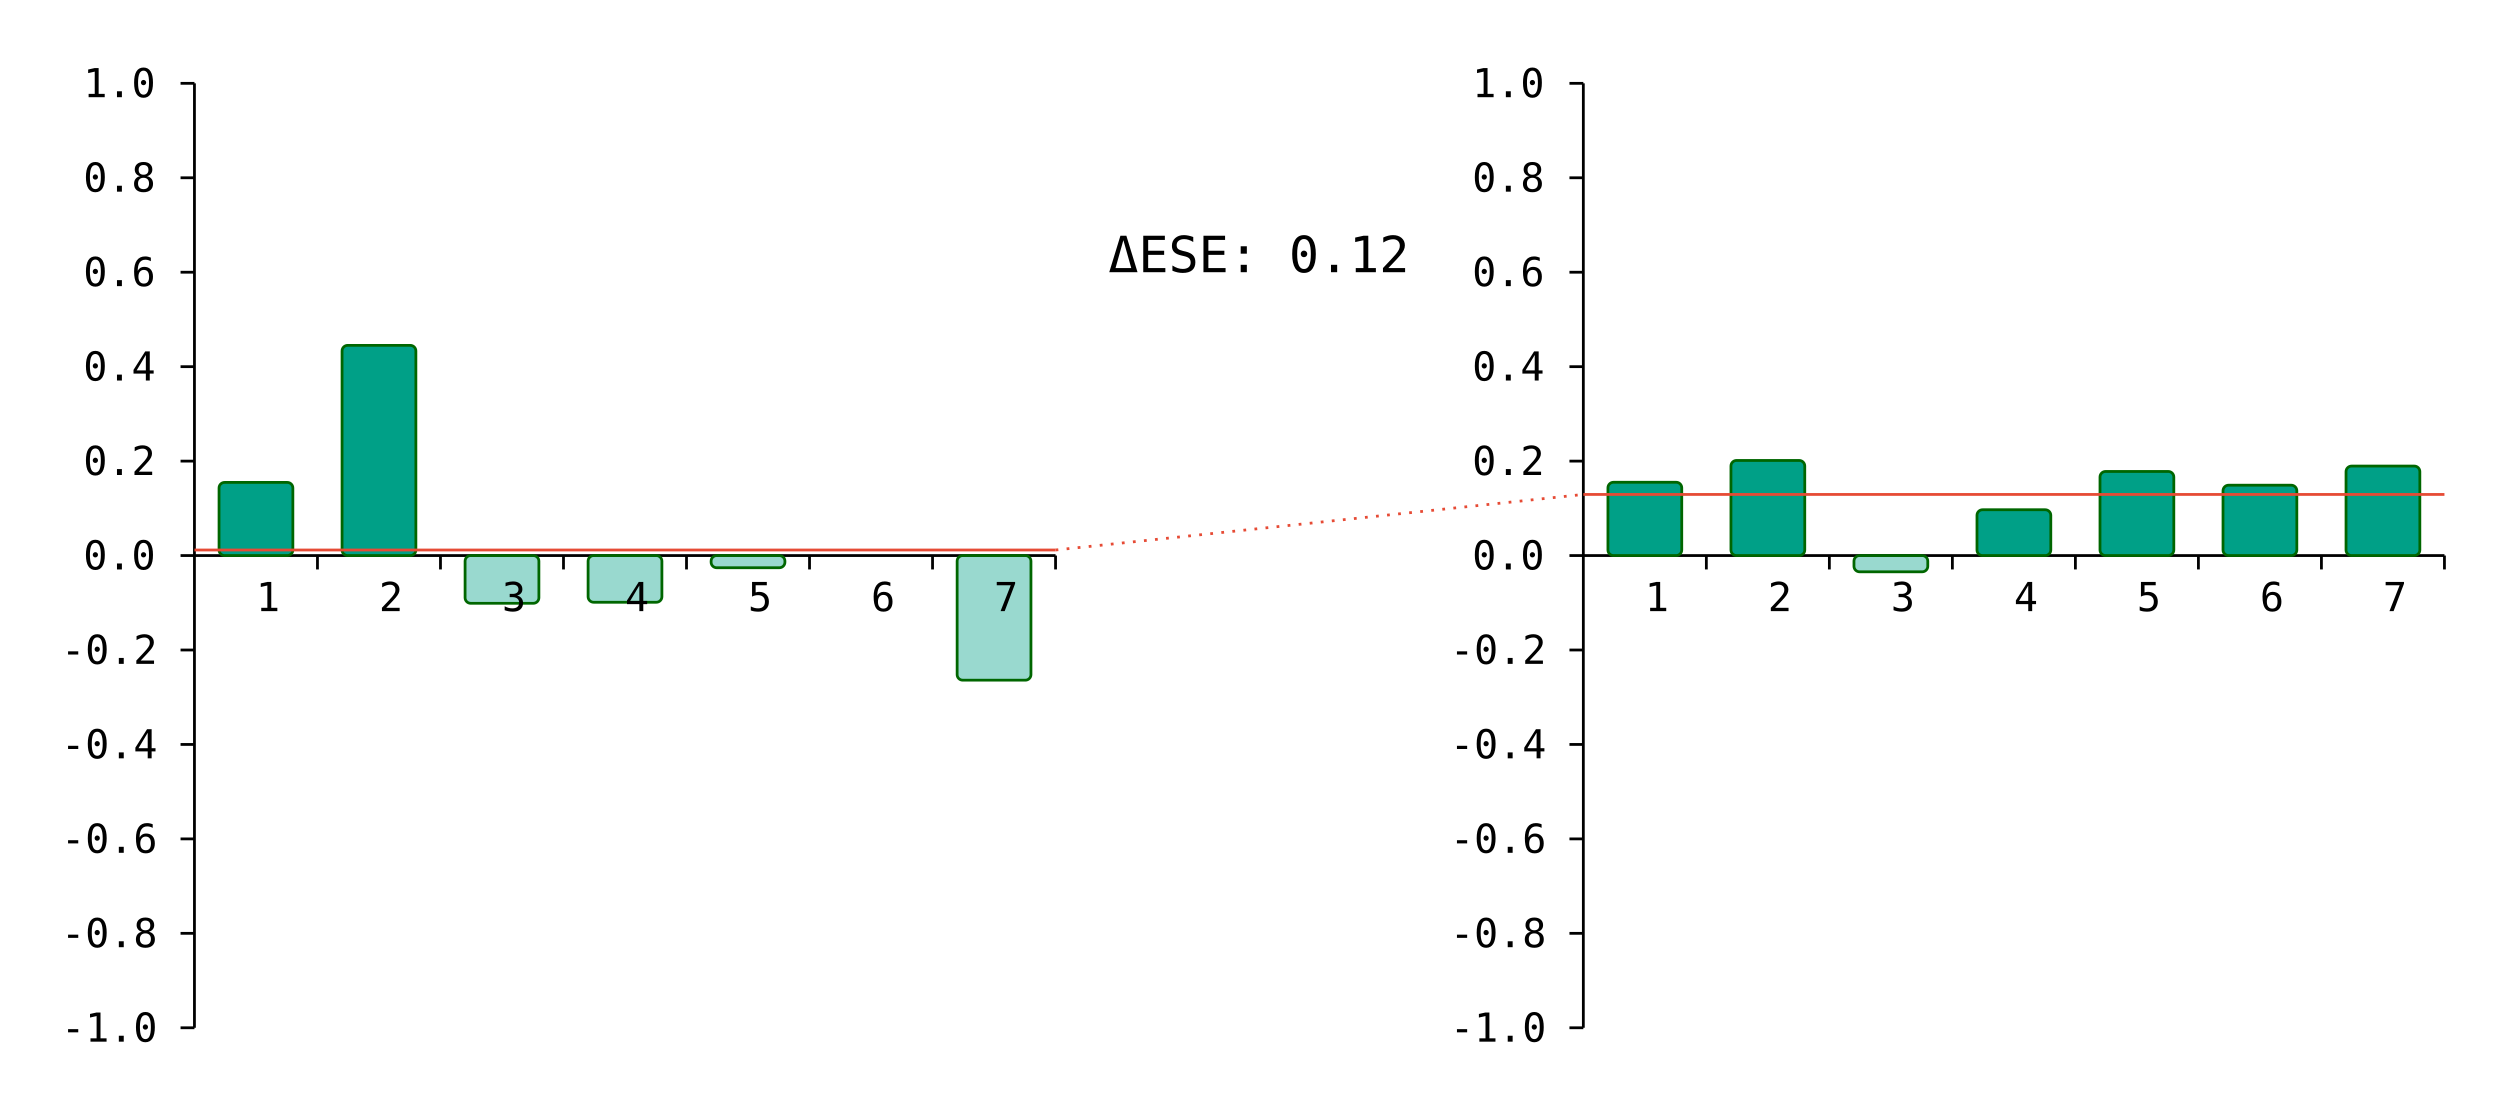
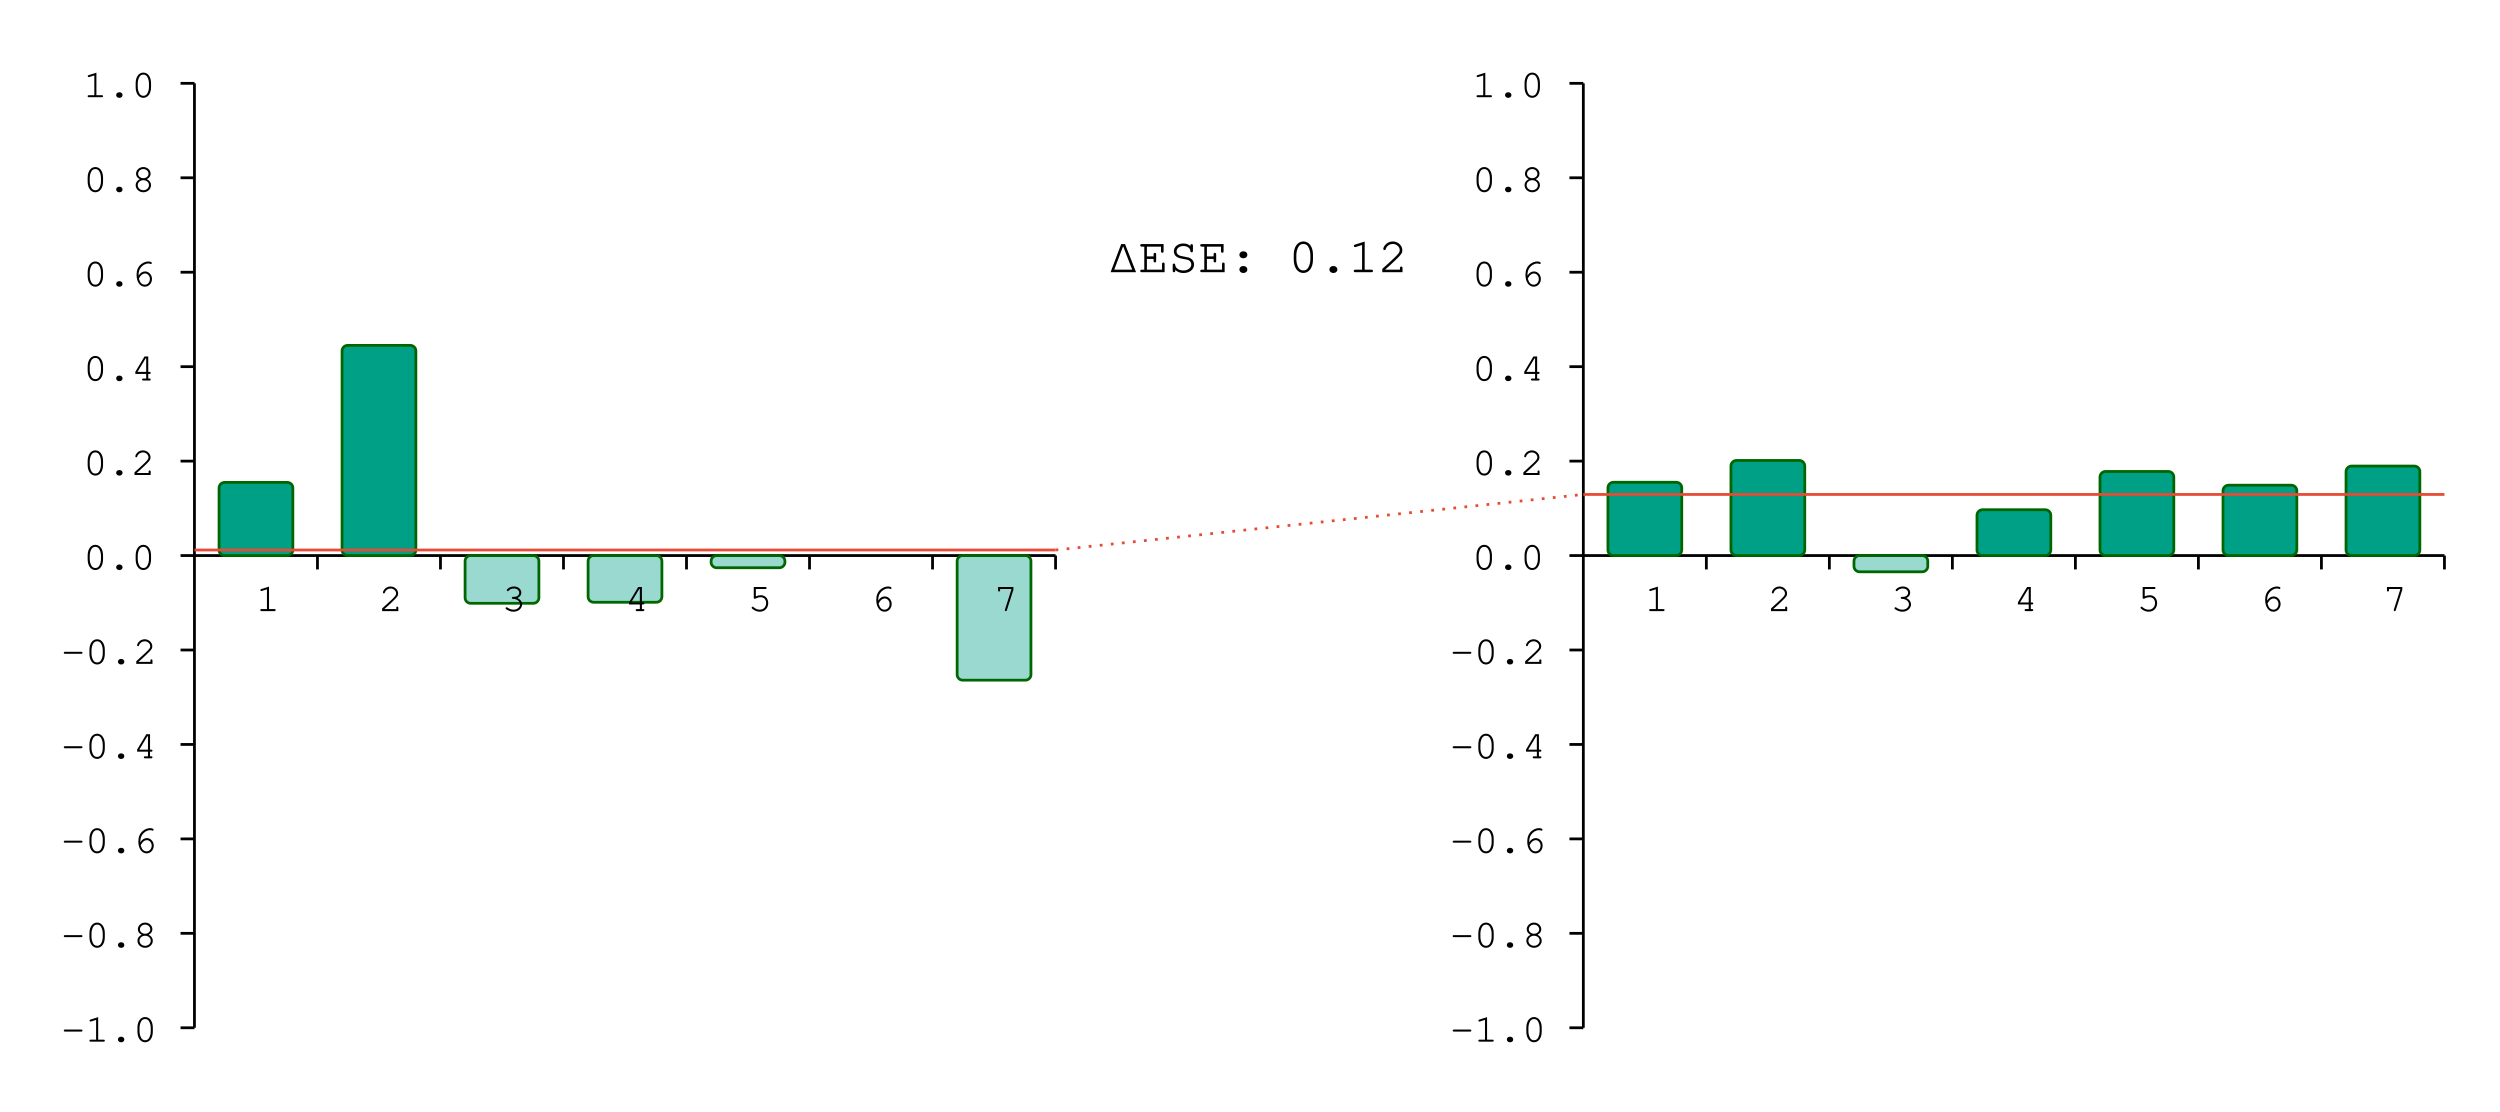
<svg xmlns="http://www.w3.org/2000/svg" width="900" height="400">
  <style>
-   text { font: 24px monospace; }
+   text { font: 24px courier, monospace; }
  </style>
  <g>
    <line x1="70" y1="30" x2="70" y2="370" stroke="black" />
    <line x1="65" y1="30" x2="70" y2="30" stroke="black" />
    <g transform="translate(30,35) scale(0.6,0.6)">
      <text>1.0</text>
    </g>
    <line x1="65" y1="64" x2="70" y2="64" stroke="black" />
    <g transform="translate(30,69) scale(0.6,0.6)">
      <text>0.8</text>
    </g>
    <line x1="65" y1="98" x2="70" y2="98" stroke="black" />
    <g transform="translate(30,103) scale(0.6,0.6)">
      <text>0.6</text>
    </g>
    <line x1="65" y1="132" x2="70" y2="132" stroke="black" />
    <g transform="translate(30,137) scale(0.6,0.6)">
      <text>0.4</text>
    </g>
    <line x1="65" y1="166" x2="70" y2="166" stroke="black" />
    <g transform="translate(30,171) scale(0.6,0.6)">
      <text>0.2</text>
    </g>
    <line x1="65" y1="200" x2="70" y2="200" stroke="black" />
    <g transform="translate(30,205) scale(0.6,0.6)">
      <text>0.0</text>
    </g>
    <line x1="65" y1="234" x2="70" y2="234" stroke="black" />
    <g transform="translate(22,239) scale(0.6,0.6)">
      <text>-0.2</text>
    </g>
    <line x1="65" y1="268" x2="70" y2="268" stroke="black" />
    <g transform="translate(22,273) scale(0.6,0.6)">
      <text>-0.4</text>
    </g>
    <line x1="65" y1="302" x2="70" y2="302" stroke="black" />
    <g transform="translate(22,307) scale(0.6,0.6)">
      <text>-0.6</text>
    </g>
    <line x1="65" y1="336" x2="70" y2="336" stroke="black" />
    <g transform="translate(22,341) scale(0.6,0.6)">
      <text>-0.8</text>
    </g>
    <line x1="65" y1="370" x2="70" y2="370" stroke="black" />
    <g transform="translate(22,375) scale(0.6,0.6)">
      <text>-1.0</text>
    </g>
    <line x1="70" y1="200" x2="380" y2="200" stroke="black" />
    <line x1="114.286" y1="200" x2="114.286" y2="205" stroke="black" />
    <rect x="78.857" y="173.667" width="26.571" height="26.333" rx="2" style="stroke:#006600; fill: #00A087" />
    <g transform="translate(92.14286,220) scale(0.6,0.6)">
      <text>1</text>
    </g>
    <line x1="158.571" y1="200" x2="158.571" y2="205" stroke="black" />
    <rect x="123.143" y="124.333" width="26.571" height="75.667" rx="2" style="stroke:#006600; fill: #00A087" />
    <g transform="translate(136.4286,220) scale(0.6,0.6)">
      <text>2</text>
    </g>
    <line x1="202.857" y1="200" x2="202.857" y2="205" stroke="black" />
    <rect x="167.429" y="200" width="26.571" height="17.187" rx="2" style="stroke:#006600; fill: #00A087" fill-opacity="0.4" />
    <g transform="translate(180.7143,220) scale(0.6,0.6)">
      <text>3</text>
    </g>
    <line x1="247.143" y1="200" x2="247.143" y2="205" stroke="black" />
    <rect x="211.714" y="200" width="26.571" height="16.813" rx="2" style="stroke:#006600; fill: #00A087" fill-opacity="0.4" />
    <g transform="translate(225,220) scale(0.6,0.6)">
      <text>4</text>
    </g>
    <line x1="291.429" y1="200" x2="291.429" y2="205" stroke="black" />
    <rect x="256" y="200" width="26.571" height="4.386" rx="2" style="stroke:#006600; fill: #00A087" fill-opacity="0.4" />
    <g transform="translate(269.2857,220) scale(0.6,0.6)">
      <text>5</text>
    </g>
    <line x1="335.714" y1="200" x2="335.714" y2="205" stroke="black" />
    <g transform="translate(313.5714,220) scale(0.6,0.6)">
      <text>6</text>
    </g>
    <line x1="380" y1="200" x2="380" y2="205" stroke="black" />
    <rect x="344.571" y="200" width="26.571" height="44.863" rx="2" style="stroke:#006600; fill: #00A087" fill-opacity="0.4" />
    <g transform="translate(357.8571,220) scale(0.6,0.6)">
      <text>7</text>
    </g>
    <line x1="70" y1="198" x2="380" y2="198" stroke="#e64b35" />
    <line x1="570" y1="30" x2="570" y2="370" stroke="black" />
    <line x1="565" y1="30" x2="570" y2="30" stroke="black" />
    <g transform="translate(530,35) scale(0.6,0.6)">
      <text>1.0</text>
    </g>
    <line x1="565" y1="64" x2="570" y2="64" stroke="black" />
    <g transform="translate(530,69) scale(0.6,0.6)">
      <text>0.8</text>
    </g>
    <line x1="565" y1="98" x2="570" y2="98" stroke="black" />
    <g transform="translate(530,103) scale(0.6,0.6)">
      <text>0.6</text>
    </g>
    <line x1="565" y1="132" x2="570" y2="132" stroke="black" />
    <g transform="translate(530,137) scale(0.6,0.6)">
      <text>0.4</text>
    </g>
    <line x1="565" y1="166" x2="570" y2="166" stroke="black" />
    <g transform="translate(530,171) scale(0.6,0.6)">
      <text>0.2</text>
    </g>
    <line x1="565" y1="200" x2="570" y2="200" stroke="black" />
    <g transform="translate(530,205) scale(0.6,0.6)">
      <text>0.0</text>
    </g>
    <line x1="565" y1="234" x2="570" y2="234" stroke="black" />
    <g transform="translate(522,239) scale(0.6,0.6)">
      <text>-0.2</text>
    </g>
    <line x1="565" y1="268" x2="570" y2="268" stroke="black" />
    <g transform="translate(522,273) scale(0.6,0.6)">
      <text>-0.4</text>
    </g>
    <line x1="565" y1="302" x2="570" y2="302" stroke="black" />
    <g transform="translate(522,307) scale(0.6,0.6)">
      <text>-0.6</text>
    </g>
    <line x1="565" y1="336" x2="570" y2="336" stroke="black" />
    <g transform="translate(522,341) scale(0.6,0.6)">
      <text>-0.8</text>
    </g>
    <line x1="565" y1="370" x2="570" y2="370" stroke="black" />
    <g transform="translate(522,375) scale(0.6,0.6)">
      <text>-1.0</text>
    </g>
    <line x1="570" y1="200" x2="880" y2="200" stroke="black" />
    <line x1="614.286" y1="200" x2="614.286" y2="205" stroke="black" />
    <rect x="578.857" y="173.616" width="26.571" height="26.384" rx="2" style="stroke:#006600; fill: #00A087" />
    <g transform="translate(592.1429,220) scale(0.6,0.6)">
      <text>1</text>
    </g>
    <line x1="658.571" y1="200" x2="658.571" y2="205" stroke="black" />
    <rect x="623.143" y="165.762" width="26.571" height="34.238" rx="2" style="stroke:#006600; fill: #00A087" />
    <g transform="translate(636.4286,220) scale(0.6,0.6)">
      <text>2</text>
    </g>
    <line x1="702.857" y1="200" x2="702.857" y2="205" stroke="black" />
    <rect x="667.429" y="200" width="26.571" height="5.848" rx="2" style="stroke:#006600; fill: #00A087" fill-opacity="0.4" />
    <g transform="translate(680.7143,220) scale(0.6,0.6)">
      <text>3</text>
    </g>
    <line x1="747.143" y1="200" x2="747.143" y2="205" stroke="black" />
    <rect x="711.714" y="183.51" width="26.571" height="16.49" rx="2" style="stroke:#006600; fill: #00A087" />
    <g transform="translate(725,220) scale(0.6,0.6)">
      <text>4</text>
    </g>
    <line x1="791.429" y1="200" x2="791.429" y2="205" stroke="black" />
    <rect x="756" y="169.723" width="26.571" height="30.277" rx="2" style="stroke:#006600; fill: #00A087" />
    <g transform="translate(769.2857,220) scale(0.6,0.6)">
      <text>5</text>
    </g>
    <line x1="835.714" y1="200" x2="835.714" y2="205" stroke="black" />
    <rect x="800.286" y="174.67" width="26.571" height="25.33" rx="2" style="stroke:#006600; fill: #00A087" />
    <g transform="translate(813.5714,220) scale(0.6,0.6)">
      <text>6</text>
    </g>
    <line x1="880" y1="200" x2="880" y2="205" stroke="black" />
    <rect x="844.571" y="167.785" width="26.571" height="32.215" rx="2" style="stroke:#006600; fill: #00A087" />
    <g transform="translate(857.8571,220) scale(0.6,0.6)">
      <text>7</text>
    </g>
    <line x1="570" y1="178" x2="880" y2="178" stroke="#e64b35" />
    <line x1="380" x2="570" y1="198" y2="178" stroke="#e64b35" stroke-width="1" stroke-dasharray="1, 3" />
    <g transform="translate(399,98) scale(0.75,0.75)">
      <text font-size="smaller">ΔESE: 0.12</text>
    </g>
  </g>
</svg>
